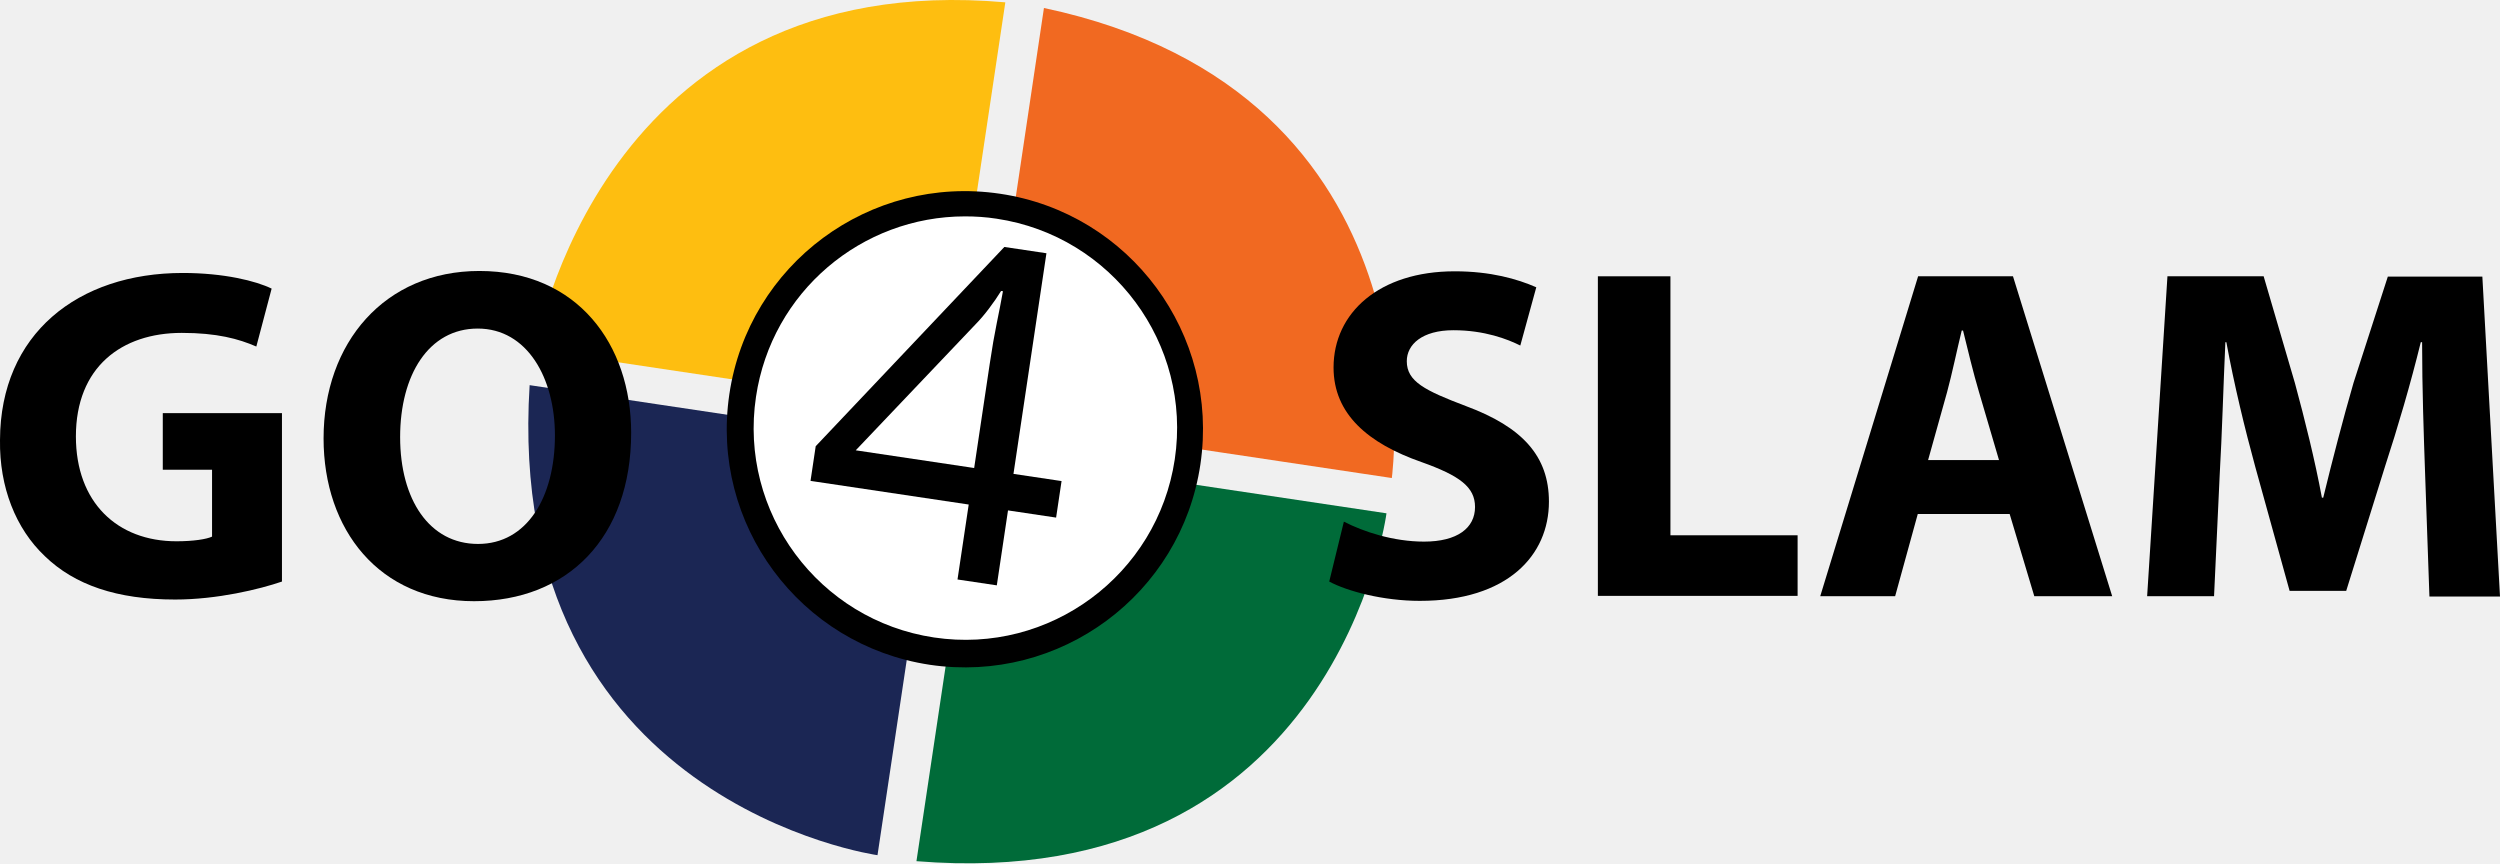
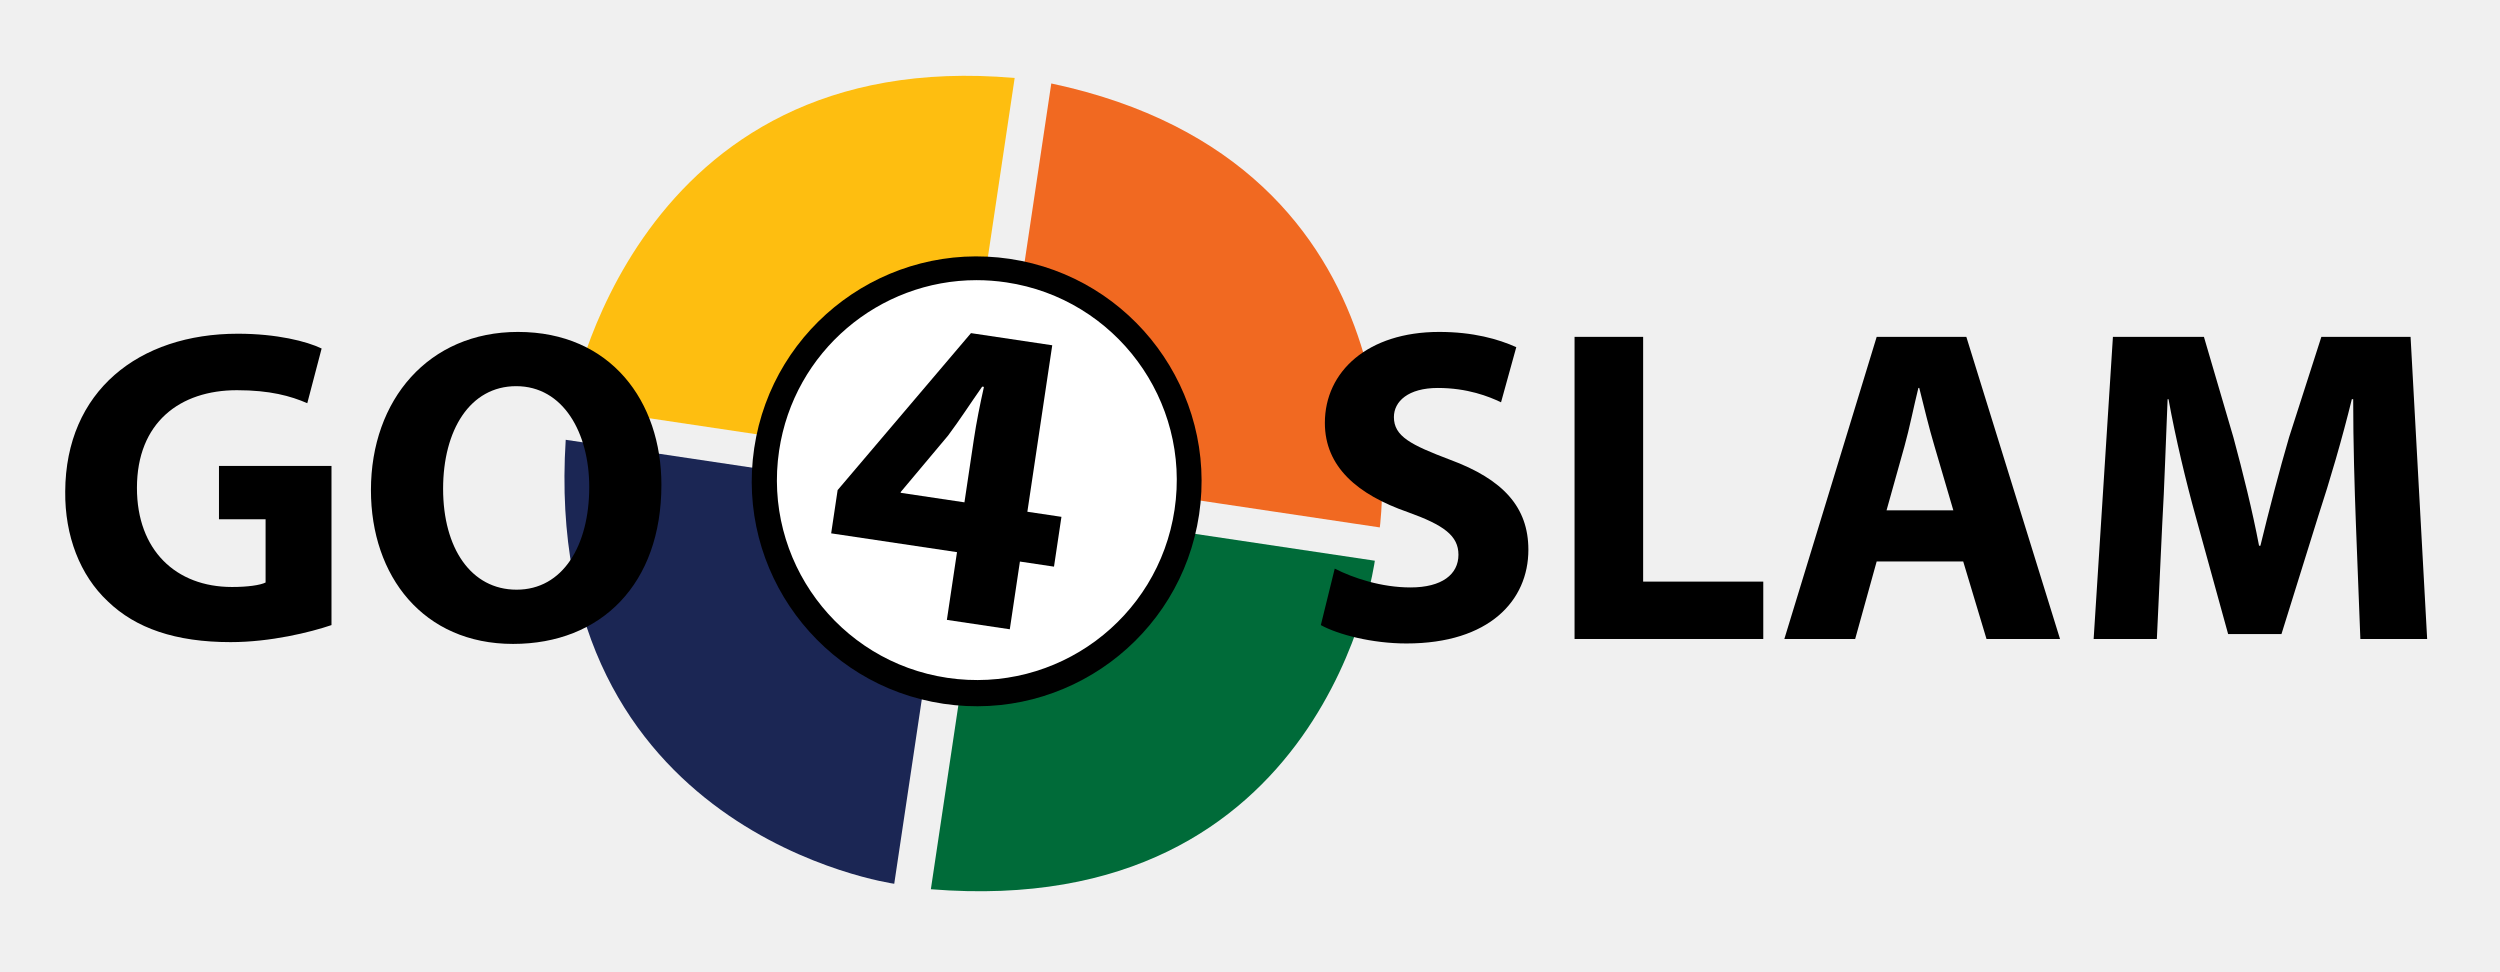
- <svg xmlns="http://www.w3.org/2000/svg" version="1.1" id="Layer_1" x="0px" y="0px" viewBox="437.7 -120.9 751 259.3" style="enable-background:new 437.7 -120.9 751 259.3;" xml:space="preserve">
-   <style type="text/css"> .st0{fill:#F16921;} .st1{fill:#1B2654;} .st2{fill:#006B39;} .st3{fill:#FEBE10;} .st4{fill:#FFFFFF;} .st5{font-family:'MyriadPro-Bold';} .st6{font-size:140.484px;}</style>
-   <path class="st0" d="M751.3-118.5L733,4.3l122.8,18.4C855.8,22.7,872-92.9,751.3-118.5" />
-   <path class="st1" d="M719.7,13.2L701.3,136c0,0-112.4-15.7-104.5-141.2L719.7,13.2z" />
-   <path class="st2" d="M731.4,14.9l122.8,18.4c0,0-15,114.7-141.2,104.5L731.4,14.9z" />
-   <path class="st3" d="M739.7-120.2L721.3,2.6L598.5-15.8C598.5-15.8,617.8-130.9,739.7-120.2" />
+ <svg xmlns="http://www.w3.org/2000/svg" xmlns:xlink="http://www.w3.org/1999/xlink" version="1.1" id="Layer_1" x="0px" y="0px" width="795px" height="309px" viewBox="0 0 795 309" enable-background="new 0 0 795 309" xml:space="preserve">
+   <path fill="#F16921" d="M334.309,26.539l-18.356,122.826l122.824,18.356C438.777,167.721,454.969,52.149,334.309,26.539" />
+   <path fill="#1B2654" d="M302.724,158.211l-18.356,122.826c0,0-112.397-15.716-104.471-141.183L302.724,158.211z" />
+   <path fill="#006B39" d="M314.369,159.953l122.825,18.355c0,0-14.971,114.671-141.181,104.47L314.369,159.953z" />
+   <path fill="#FEBE10" d="M322.662,24.798l-18.356,122.826L181.48,129.267C181.48,129.267,200.847,14.17,322.662,24.798" />
  <g>
-     <path d="M717,78.8c39.1,5.8,75.5-21.1,81.3-60.2s-21.1-75.5-60.2-81.3c-39.1-5.8-75.5,21.1-81.3,60.2C651,36.5,677.9,72.9,717,78.8 " />
+     <path d="M300.006,223.797c39.066,5.839,75.469-21.099,81.307-60.164c5.839-39.067-21.098-75.469-60.164-81.308   c-39.066-5.838-75.469,21.098-81.307,60.165C234.003,181.556,260.94,217.958,300.006,223.797" />
  </g>
  <g>
-     <g>
-       <path id="SVGID_1_" class="st4" d="M664.8-1.7c-5.2,34.7,18.8,67.1,53.5,72.3s67.1-18.8,72.3-53.5c5.2-34.7-18.8-67.1-53.5-72.3 c-3.2-0.5-6.4-0.7-9.5-0.7C696.6-55.9,669.5-33.3,664.8-1.7" />
-     </g>
-   </g>
-   <text transform="matrix(0.989 0.1478 -0.1478 0.989 674.8956 45.6388)" class="st5 st6">4</text>
-   <g>
-     <path d="M522.4,53.8c-6.7,2.3-19.4,5.4-32.1,5.4c-17.5,0-30.2-4.4-39.1-13c-8.8-8.3-13.7-20.8-13.5-34.9 c0.1-31.9,23.4-50.2,54.9-50.2c12.4,0,22,2.4,26.7,4.7l-4.6,17.4c-5.3-2.3-11.8-4.1-22.4-4.1c-18.1,0-31.8,10.3-31.8,31.1 c0,19.8,12.4,31.5,30.2,31.5c5,0,9-0.6,10.7-1.4V20.2h-14.8v-17h35.8C522.4,3.2,522.4,53.8,522.4,53.8z" />
-     <path d="M627.3,9.1c0,31.5-19.1,50.6-47.2,50.6c-28.5,0-45.2-21.5-45.2-48.9c0-28.8,18.4-50.3,46.8-50.3 C611.2-39.5,627.3-17.4,627.3,9.1z M557.9,10.4c0,18.8,8.8,32.1,23.4,32.1c14.7,0,23.1-14,23.1-32.6c0-17.2-8.3-32.1-23.2-32.1 C566.5-22.2,557.9-8.3,557.9,10.4z" />
+     <defs>
+       <path id="SVGID_1_" d="M247.76,143.277c-5.191,34.726,18.753,67.084,53.479,72.274c34.725,5.189,67.083-18.754,72.273-53.48    c5.19-34.725-18.754-67.083-53.479-72.273c-3.184-0.475-6.353-0.706-9.477-0.707C279.597,89.089,252.473,111.735,247.76,143.277" />
+     </defs>
+     <use xlink:href="#SVGID_1_" overflow="visible" fill="#FFFFFF" />
+     <clipPath id="SVGID_2_">
+       <use xlink:href="#SVGID_1_" overflow="visible" />
+     </clipPath>
  </g>
  <g>
-     <path d="M841.4,35.8c5.8,3,14.8,6,24.1,6c10,0,15.3-4.1,15.3-10.4c0-6-4.6-9.4-16.1-13.5c-16-5.6-26.4-14.4-26.4-28.4 c0-16.4,13.7-28.9,36.4-28.9c10.8,0,18.8,2.3,24.5,4.8l-4.8,17.5c-3.8-1.9-10.7-4.6-20.1-4.6c-9.4,0-14,4.3-14,9.3 c0,6.1,5.4,8.8,17.8,13.5c17,6.3,24.9,15.1,24.9,28.7c0,16.1-12.4,29.8-38.8,29.8c-11,0-21.8-2.9-27.2-5.8L841.4,35.8z" />
-     <path d="M917.7-37.9h21.8v77.8h38.2v18.2h-60V-37.9z" />
-     <path d="M1013.8,33.5l-6.8,24.7h-22.5l29.4-96.1h28.5l29.8,96.1h-23.4l-7.4-24.7H1013.8z M1038.2,17.3l-6-20.4 c-1.7-5.7-3.4-12.8-4.8-18.5h-0.4c-1.4,5.7-2.9,13-4.4,18.5l-5.7,20.4H1038.2z" />
-     <path d="M1166.2,21.4c-0.4-11.5-0.9-25.5-0.9-39.5h-0.4c-3,12.3-7,25.9-10.7,37.2l-11.7,37.5h-17l-10.3-37.2 c-3.1-11.3-6.4-24.9-8.7-37.5h-0.3c-0.6,13-1,27.8-1.7,39.8l-1.7,36.5h-20.1l6.1-96.1h28.9l9.4,32.1c3,11.1,6,23.1,8.1,34.4h0.4 c2.7-11.1,6-23.8,9.1-34.5l10.3-31.9h28.4l5.3,96.1h-21.2L1166.2,21.4z" />
+     <path d="M301.108,197.121l3.219-21.536l-40.017-5.98l2.056-13.756l42.403-49.914l25.844,3.862l-7.912,52.938l10.837,1.619   l-2.367,15.84l-10.837-1.619l-3.219,21.536L301.108,197.121z M306.694,159.745l2.99-20.009c0.81-5.419,1.918-10.935,3.207-16.708   l-0.556-0.083c-3.79,5.399-6.94,10.326-10.849,15.566l-15.037,17.923l-0.042,0.278L306.694,159.745z" />
+   </g>
+   <g>
+     <path d="M105.413,198.779c-6.7,2.28-19.387,5.417-32.073,5.417c-17.534,0-30.22-4.419-39.058-12.972   c-8.838-8.269-13.685-20.813-13.542-34.924c0.143-31.931,23.378-50.177,54.881-50.177c12.401,0,21.952,2.423,26.656,4.704   l-4.562,17.391c-5.274-2.281-11.832-4.134-22.38-4.134c-18.104,0-31.788,10.263-31.788,31.075c0,19.814,12.401,31.503,30.22,31.503   c4.989,0,8.98-0.57,10.691-1.426v-20.099H69.633v-16.963h35.78V198.779z" />
+     <path d="M210.329,154.162c0,31.503-19.101,50.604-47.183,50.604c-28.51,0-45.188-21.525-45.188-48.894   c0-28.795,18.389-50.319,46.755-50.319C194.221,105.553,210.329,127.648,210.329,154.162z M140.908,155.445   c0,18.816,8.838,32.073,23.378,32.073c14.682,0,23.092-13.969,23.092-32.643c0-17.248-8.268-32.073-23.235-32.073   C149.461,122.801,140.908,136.771,140.908,155.445z" />
+   </g>
+   <g>
+     <path d="M424.444,180.818c5.845,2.993,14.825,5.987,24.091,5.987c9.978,0,15.252-4.134,15.252-10.406   c0-5.987-4.562-9.408-16.107-13.542c-15.966-5.56-26.372-14.397-26.372-28.367c0-16.393,13.685-28.937,36.351-28.937   c10.833,0,18.815,2.281,24.518,4.847l-4.847,17.533c-3.849-1.853-10.69-4.562-20.099-4.562s-13.97,4.276-13.97,9.266   c0,6.129,5.416,8.838,17.818,13.542c16.963,6.272,24.945,15.11,24.945,28.652c0,16.108-12.401,29.793-38.772,29.793   c-10.977,0-21.81-2.852-27.227-5.845L424.444,180.818z" />
+     <path d="M500.708,107.121h21.81v77.831h38.203v18.246h-60.013V107.121z" />
+     <path d="M596.785,178.537l-6.842,24.661H567.42l29.365-96.077h28.51l29.792,96.077h-23.378l-7.412-24.661H596.785z    M621.161,162.287l-5.987-20.384c-1.711-5.702-3.421-12.83-4.847-18.531h-0.285c-1.426,5.702-2.851,12.972-4.419,18.531   l-5.702,20.384H621.161z" />
+     <path d="M749.169,166.421c-0.428-11.546-0.855-25.516-0.855-39.486h-0.428c-2.993,12.259-6.984,25.944-10.69,37.205l-11.689,37.49   h-16.963l-10.264-37.205c-3.136-11.261-6.414-24.946-8.695-37.49h-0.285c-0.57,12.972-0.998,27.797-1.71,39.771l-1.711,36.492   h-20.1l6.13-96.077h28.938l9.408,32.073c2.993,11.119,5.986,23.093,8.125,34.354h0.428c2.708-11.119,5.986-23.806,9.123-34.497   l10.264-31.931h28.366l5.274,96.077h-21.239L749.169,166.421z" />
  </g>
</svg>
